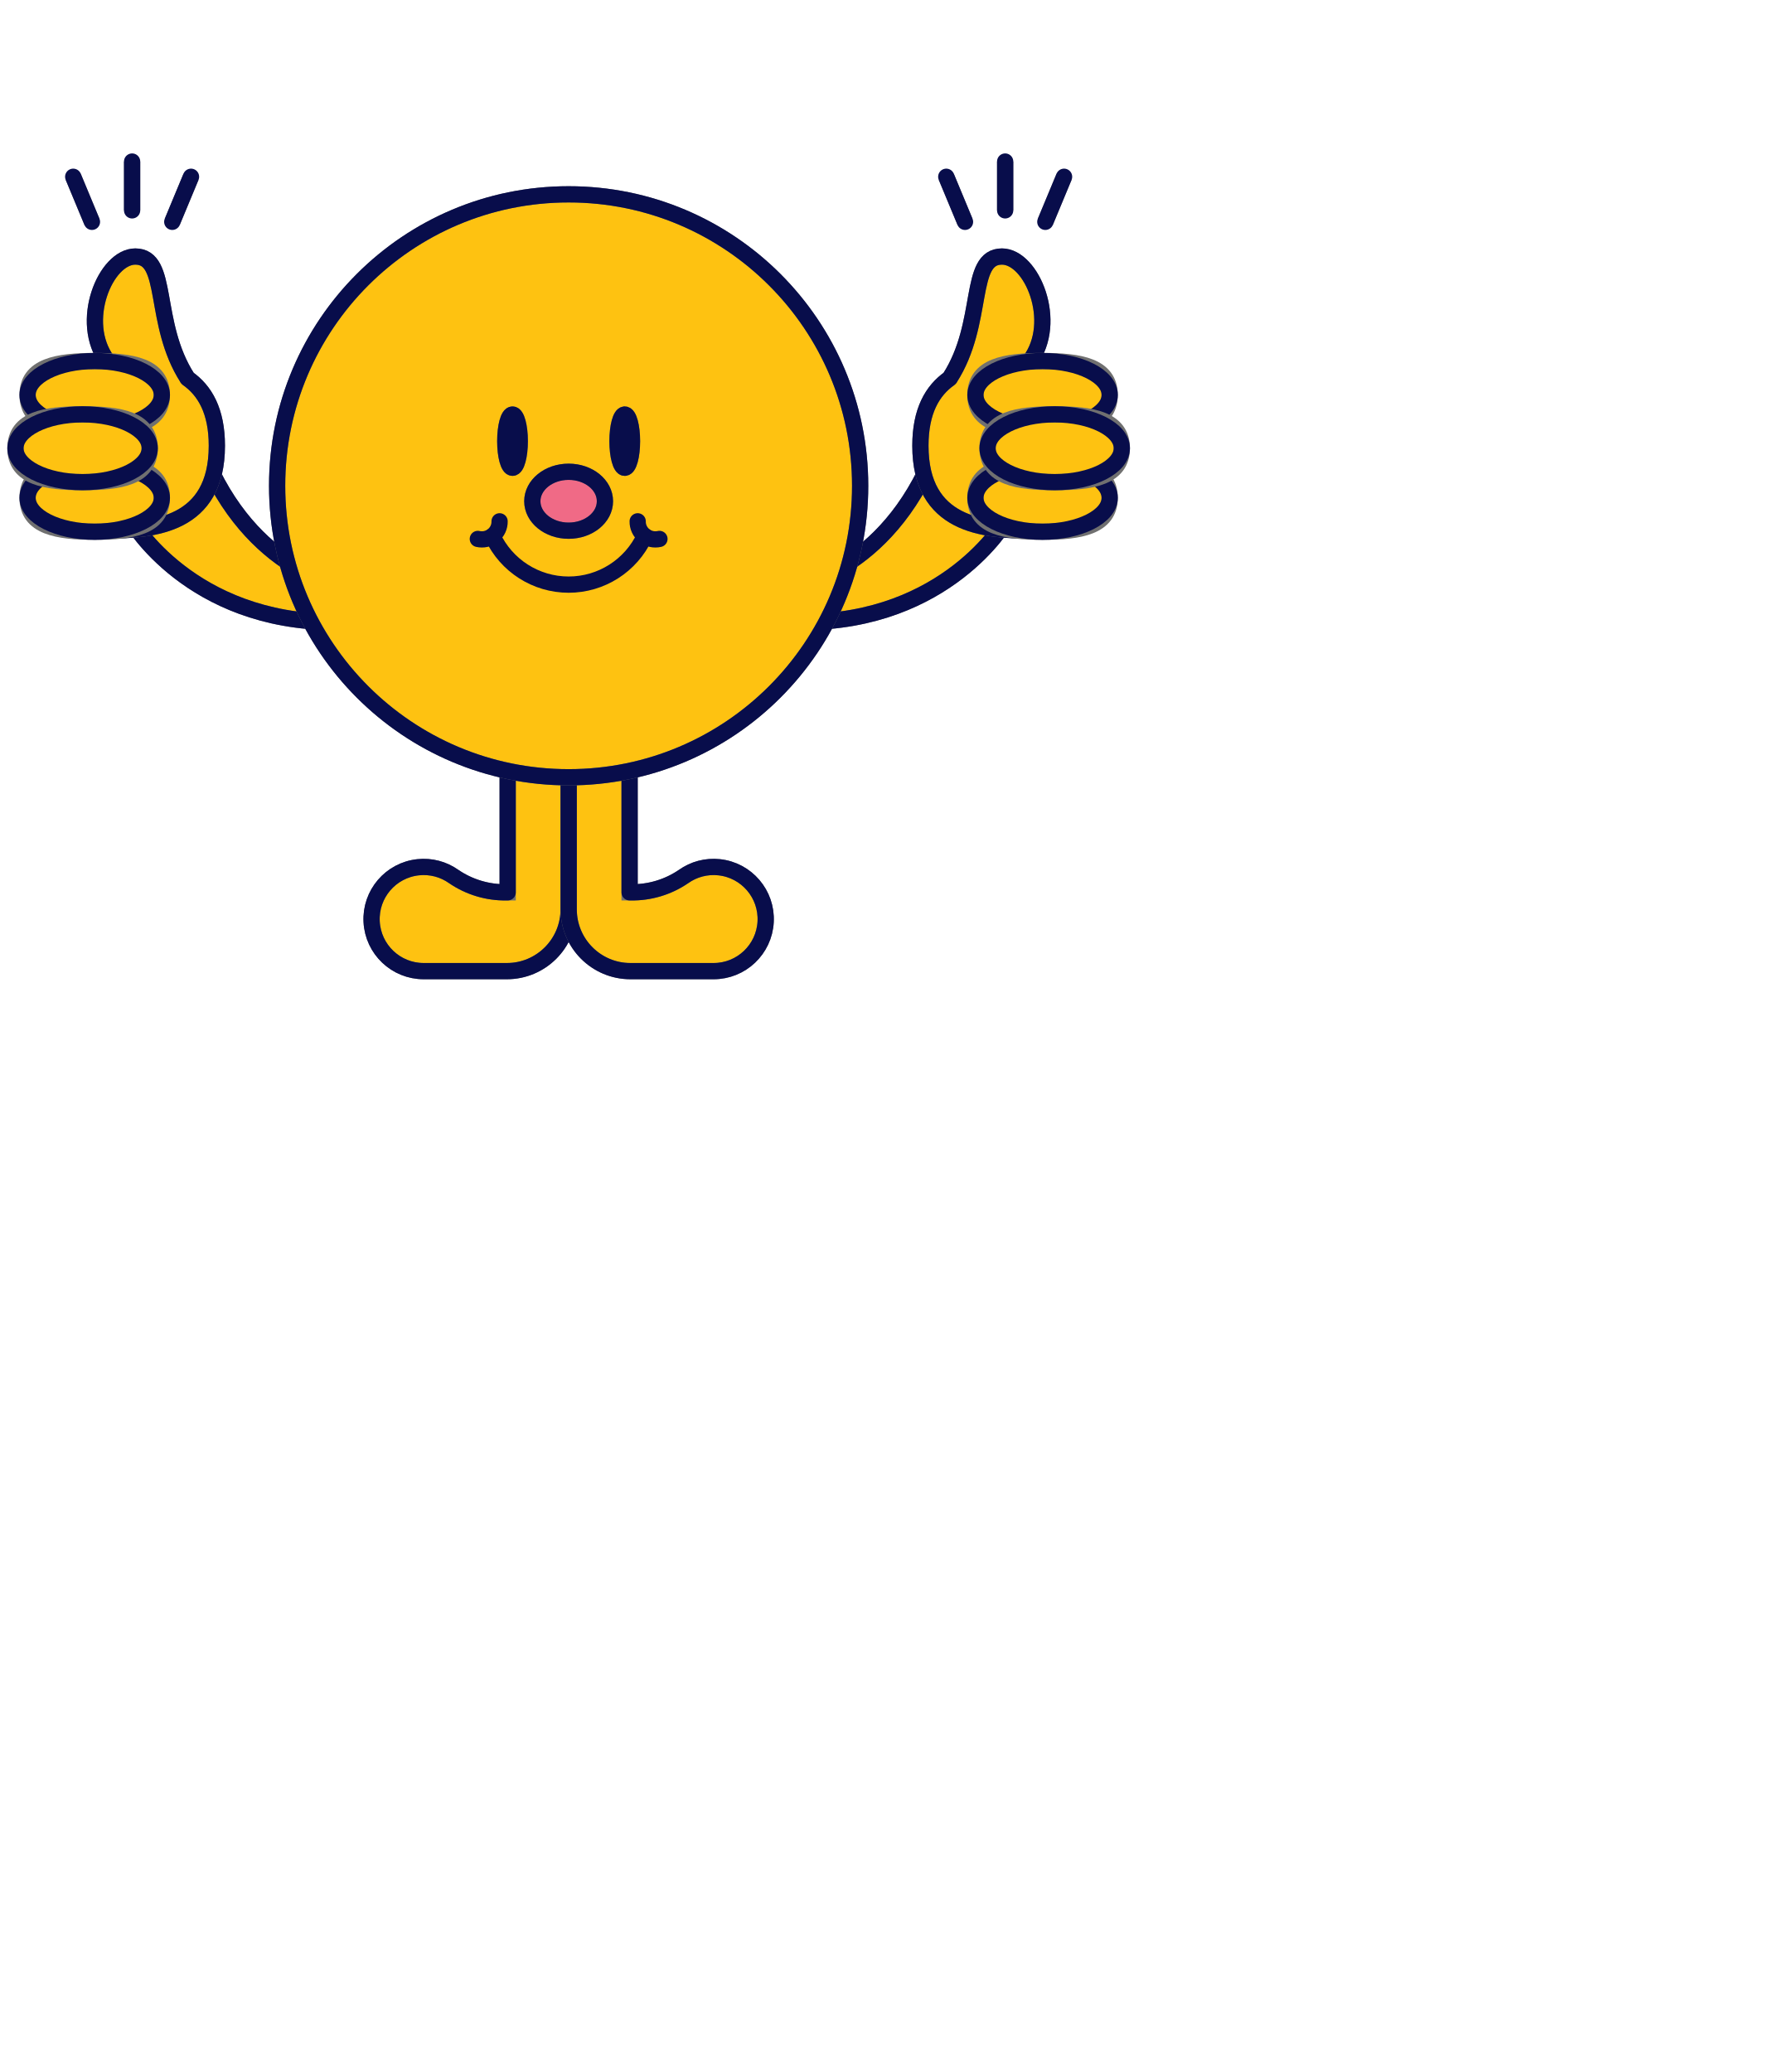
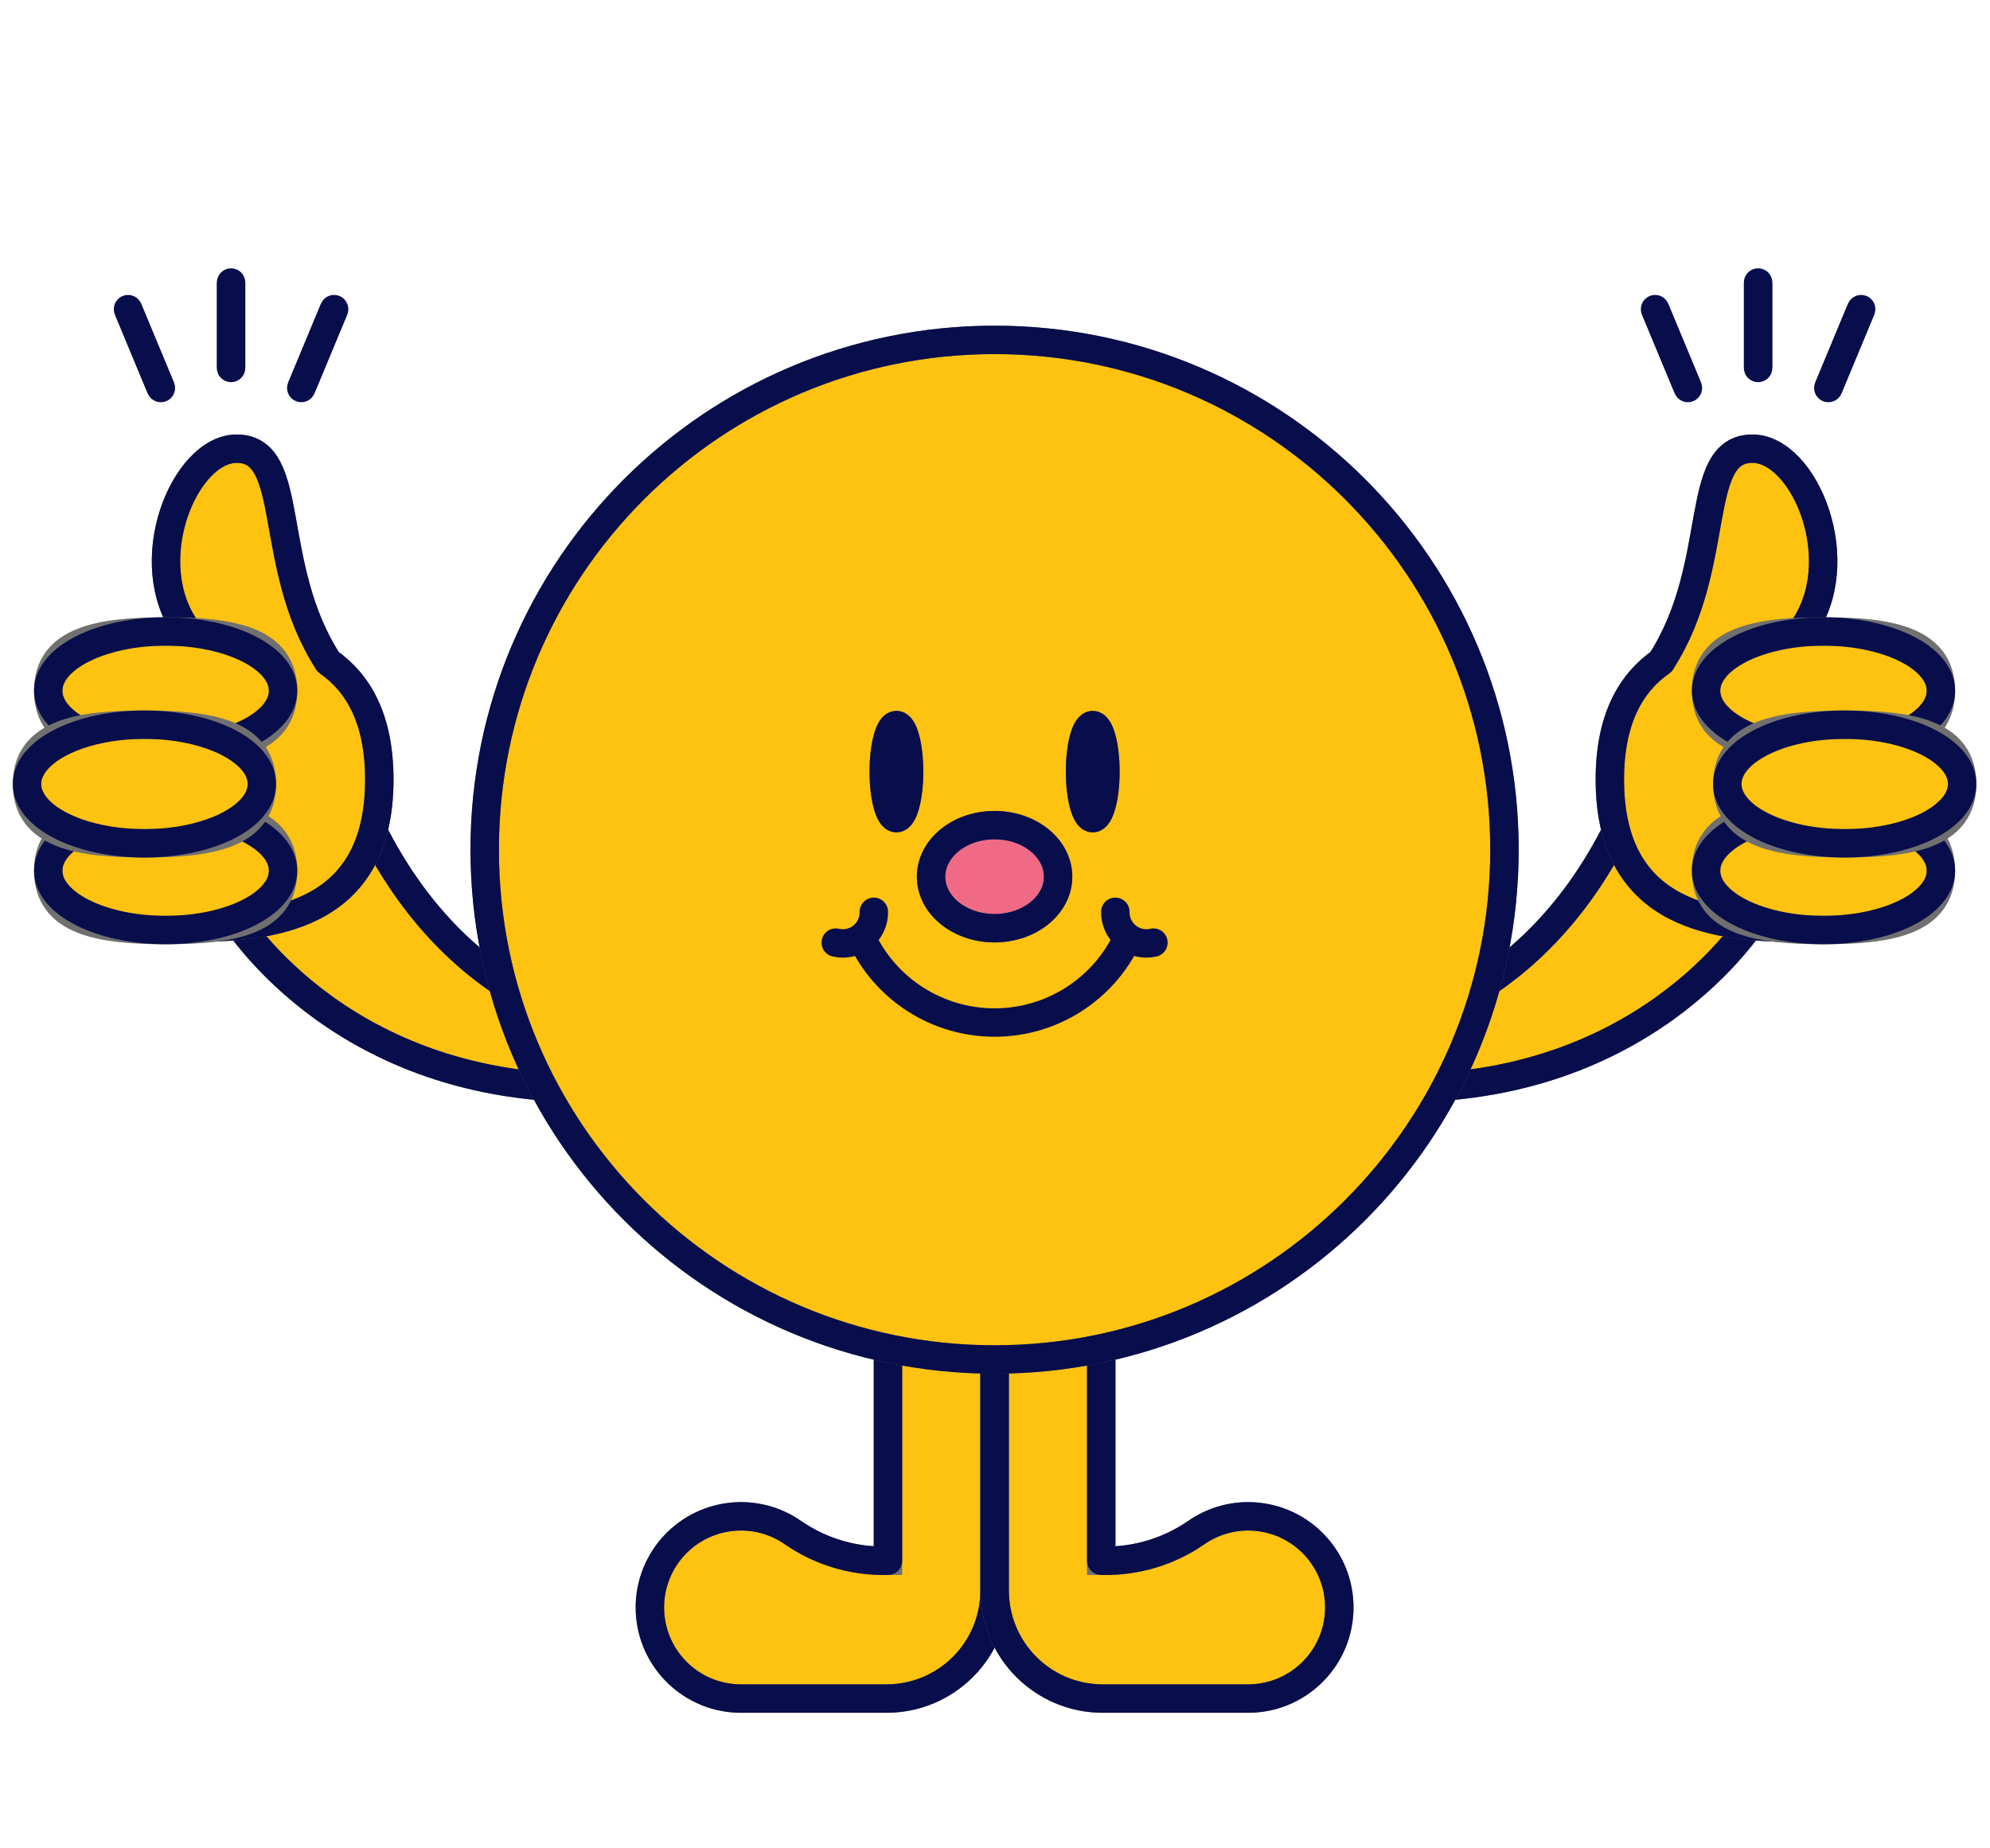
- <svg xmlns="http://www.w3.org/2000/svg" version="1.1" x="0px" y="0px" viewBox="0 0 220 255" style="enable-background:new 0 0 220 255;" xml:space="preserve">
+ <svg xmlns="http://www.w3.org/2000/svg" version="1.1" x="0px" y="0px" viewBox="0 0 140 130" style="enable-background:new 0 0 140 130;" xml:space="preserve">
  <style type="text/css">
#left {animation:left both linear infinite 3s; transform-origin:90% 50%;}
@keyframes left {
0% {transform:translate(0,0) rotate(-3deg); }
10% {transform:translate(0%,2%) rotate(0deg);}
20% {transform:translate(0,0) rotate(-3deg);}
30% {transform:translate(0,0) rotate(-3deg);}
40% {transform:translate(0%,2%) rotate(0deg);}
50% {transform:translate(0,0) rotate(-3deg);}
100% {transform:translate(0,0) rotate(-3deg);}
}

#right {animation:right both linear infinite 3s; transform-origin:-10% 40%;}
@keyframes right {
0% {transform:translate(0,0) rotate(3deg); }
10% {transform:translate(0%,2%) rotate(0deg);}
20% {transform:translate(0,0) rotate(3deg);}
30% {transform:translate(0,0) rotate(3deg);}
40% {transform:translate(0%,2%) rotate(0deg);}
50% {transform:translate(0,0) rotate(3deg);}
100% {transform:translate(0,0) rotate(3deg);}
}

#line {animation:line both linear infinite 3s; transform:translate(0%,1%);}
@keyframes line {
0% {opacity:0 }
10% {opacity:100}
20% {opacity:0}
30% {opacity:0}
40% {opacity:100}
50% {opacity:0}
100% {opacity:0}
}



</style>
  <defs>
  </defs>
  <g id="그룹_112997" data-name="그룹 112997" transform="translate(-1381 -941)">
    <g id="그룹_112989" data-name="그룹 112989" transform="translate(1381.942 959.923)">
      <g id="그룹_112990" data-name="그룹 112990" clip-path="url(#clip-path)">
        <g id="left">
          <path id="패스_38747" data-name="패스 38747" d="M177.986,64.211s-7.175,12.4-24.968,12.4V71.874s12.094-2.342,17.33-19.281" transform="translate(-55.209 -18.976)" fill="#fec211" stroke="#707070" stroke-width="2" />
          <path id="패스_38748" data-name="패스 38748" d="M177.986,64.211s-7.175,12.4-24.968,12.4V71.874s12.094-2.342,17.33-19.281" transform="translate(-55.209 -18.976)" fill="none" stroke="#080d4b" stroke-linecap="round" stroke-linejoin="round" stroke-width="2" />
          <path id="패스_38749" data-name="패스 38749" d="M179.33,34.774c0-.007,0-.015,0-.021,4.374-6.806,2.168-14.966,6.414-14.966,3.676,0,7.029,8.042,3.438,12.856h.046c5.76,0,7.342,4.669,7.342,10.43s-1.582,10.43-7.342,10.43-13.518-.631-13.518-10.43c0-4.275,1.477-6.8,3.62-8.3" transform="translate(-63.396 -7.139)" fill="#fec211" stroke="#707070" stroke-width="2" />
          <path id="패스_38750" data-name="패스 38750" d="M179.33,34.774c0-.007,0-.015,0-.021,4.374-6.806,2.168-14.966,6.414-14.966,3.676,0,7.029,8.042,3.438,12.856h.046c5.76,0,7.342,4.669,7.342,10.43s-1.582,10.43-7.342,10.43-13.518-.631-13.518-10.43C175.71,38.8,177.187,36.268,179.33,34.774Z" transform="translate(-63.396 -7.139)" fill="none" stroke="#080d4b" stroke-linecap="round" stroke-linejoin="round" stroke-width="2" />
          <path id="패스_38751" data-name="패스 38751" d="M186.3,44.082c0,3.58,3.7,4.173,8.261,4.173s8.261-.593,8.261-4.173-3.7-4.173-8.261-4.173-8.261.593-8.261,4.173" transform="translate(-67.219 -14.399)" fill="#fec211" stroke="#707070" stroke-width="2" />
          <ellipse id="타원_724" data-name="타원 724" cx="8.261" cy="4.173" rx="8.261" ry="4.173" transform="translate(119.085 25.51)" fill="none" stroke="#080d4b" stroke-linecap="round" stroke-linejoin="round" stroke-width="2" />
          <path id="패스_38752" data-name="패스 38752" d="M186.3,63.891c0,3.58,3.7,4.173,8.261,4.173s8.261-.593,8.261-4.173-3.7-4.173-8.261-4.173-8.261.593-8.261,4.173" transform="translate(-67.219 -21.546)" fill="#fec211" stroke="#707070" stroke-width="2" />
          <ellipse id="타원_725" data-name="타원 725" cx="8.261" cy="4.173" rx="8.261" ry="4.173" transform="translate(119.085 38.171)" fill="none" stroke="#080d4b" stroke-linecap="round" stroke-linejoin="round" stroke-width="2" />
          <path id="패스_38753" data-name="패스 38753" d="M188.638,54.343c0,3.58,3.7,4.173,8.261,4.173s8.261-.593,8.261-4.173-3.7-4.173-8.261-4.173-8.261.593-8.261,4.173" transform="translate(-68.061 -18.101)" fill="#fec211" stroke="#707070" stroke-width="2" />
          <ellipse id="타원_726" data-name="타원 726" cx="8.261" cy="4.173" rx="8.261" ry="4.173" transform="translate(120.577 32.069)" fill="none" stroke="#080d4b" stroke-linecap="round" stroke-linejoin="round" stroke-width="2" />
        </g>
        <g id="line" class="st0">
          <line id="선_1820" data-name="선 1820" x1="2.307" y1="5.548" transform="translate(115.496 2.83)" fill="#fec211" stroke="#707070" stroke-width="2" />
          <line id="선_1821" data-name="선 1821" x1="2.307" y1="5.548" transform="translate(115.496 2.83)" fill="none" stroke="#080d4b" stroke-linecap="round" stroke-linejoin="round" stroke-width="2" />
        </g>
        <g id="line" class="st0">
          <line id="선_1816" data-name="선 1816" y1="6.008" transform="translate(122.744 0.958)" fill="#fec211" stroke="#707070" stroke-width="2" />
          <line id="선_1817" data-name="선 1817" y1="6.008" transform="translate(122.744 0.958)" fill="none" stroke="#080d4b" stroke-linecap="round" stroke-linejoin="round" stroke-width="2" />
        </g>
        <g id="line" class="st0">
          <line id="선_1818" data-name="선 1818" y1="5.548" x2="2.307" transform="translate(127.685 2.83)" fill="#fec211" stroke="#707070" stroke-width="2" />
          <line id="선_1819" data-name="선 1819" y1="5.548" x2="2.307" transform="translate(127.685 2.83)" fill="none" stroke="#080d4b" stroke-linecap="round" stroke-linejoin="round" stroke-width="2" />
        </g>
        <g id="right">
          <path id="패스_38754" data-name="패스 38754" d="M23.908,64.211s7.175,12.4,24.968,12.4V71.874s-12.094-2.342-17.33-19.281" transform="translate(-8.626 -18.976)" fill="#fec211" stroke="#707070" stroke-width="2" />
          <path id="패스_38755" data-name="패스 38755" d="M23.908,64.211s7.175,12.4,24.968,12.4V71.874s-12.094-2.342-17.33-19.281" transform="translate(-8.626 -18.976)" fill="none" stroke="#080d4b" stroke-linecap="round" stroke-linejoin="round" stroke-width="2" />
          <path id="패스_38756" data-name="패스 38756" d="M24.881,34.774c0-.007,0-.015,0-.021-4.374-6.806-2.168-14.966-6.414-14.966-3.676,0-7.029,8.042-3.438,12.856h-.046c-5.76,0-7.342,4.669-7.342,10.43S9.223,53.5,14.983,53.5,28.5,52.871,28.5,43.072c0-4.275-1.477-6.8-3.62-8.3" transform="translate(-2.757 -7.139)" fill="#fec211" stroke="#707070" stroke-width="2" />
          <path id="패스_38757" data-name="패스 38757" d="M24.881,34.774c0-.007,0-.015,0-.021-4.374-6.806-2.168-14.966-6.414-14.966-3.676,0-7.029,8.042-3.438,12.856h-.046c-5.76,0-7.342,4.669-7.342,10.43S9.223,53.5,14.983,53.5,28.5,52.871,28.5,43.072C28.5,38.8,27.024,36.268,24.881,34.774Z" transform="translate(-2.757 -7.139)" fill="none" stroke="#080d4b" stroke-linecap="round" stroke-linejoin="round" stroke-width="2" />
          <path id="패스_38758" data-name="패스 38758" d="M20.357,44.082c0,3.58-3.7,4.173-8.261,4.173s-8.261-.593-8.261-4.173,3.7-4.173,8.261-4.173,8.261.593,8.261,4.173" transform="translate(-1.384 -14.399)" fill="#fec211" stroke="#707070" stroke-width="2" />
          <ellipse id="타원_727" data-name="타원 727" cx="8.261" cy="4.173" rx="8.261" ry="4.173" transform="translate(2.451 25.51)" fill="none" stroke="#080d4b" stroke-linecap="round" stroke-linejoin="round" stroke-width="2" />
          <path id="패스_38759" data-name="패스 38759" d="M20.357,63.891c0,3.58-3.7,4.173-8.261,4.173s-8.261-.593-8.261-4.173,3.7-4.173,8.261-4.173,8.261.593,8.261,4.173" transform="translate(-1.384 -21.546)" fill="#fec211" stroke="#707070" stroke-width="2" />
          <ellipse id="타원_728" data-name="타원 728" cx="8.261" cy="4.173" rx="8.261" ry="4.173" transform="translate(2.451 38.171)" fill="none" stroke="#080d4b" stroke-linecap="round" stroke-linejoin="round" stroke-width="2" />
          <path id="패스_38760" data-name="패스 38760" d="M18.022,54.343c0,3.58-3.7,4.173-8.261,4.173S1.5,57.922,1.5,54.343,5.2,50.17,9.761,50.17s8.261.593,8.261,4.173" transform="translate(-0.541 -18.101)" fill="#fec211" stroke="#707070" stroke-width="2" />
          <ellipse id="타원_729" data-name="타원 729" cx="8.261" cy="4.173" rx="8.261" ry="4.173" transform="translate(0.959 32.069)" fill="none" stroke="#080d4b" stroke-linecap="round" stroke-linejoin="round" stroke-width="2" />
        </g>
        <g id="line">
          <line id="선_1826" data-name="선 1826" y1="5.548" x2="2.307" transform="translate(20.255 2.83)" fill="#fec211" stroke="#707070" stroke-width="2" />
          <line id="선_1827" data-name="선 1827" y1="5.548" x2="2.307" transform="translate(20.255 2.83)" fill="none" stroke="#080d4b" stroke-linecap="round" stroke-linejoin="round" stroke-width="2" />
        </g>
        <g id="line">
          <line id="선_1822" data-name="선 1822" y1="6.008" transform="translate(15.314 0.958)" fill="#fec211" stroke="#707070" stroke-width="2" />
          <line id="선_1823" data-name="선 1823" y1="6.008" transform="translate(15.314 0.958)" fill="none" stroke="#080d4b" stroke-linecap="round" stroke-linejoin="round" stroke-width="2" />
        </g>
        <g id="line">
          <line id="선_1824" data-name="선 1824" x1="2.307" y1="5.548" transform="translate(8.066 2.83)" fill="#fec211" stroke="#707070" stroke-width="2" />
          <line id="선_1825" data-name="선 1825" x1="2.307" y1="5.548" transform="translate(8.066 2.83)" fill="none" stroke="#080d4b" stroke-linecap="round" stroke-linejoin="round" stroke-width="2" />
        </g>
        <g id="body">
          <path id="패스_38761" data-name="패스 38761" d="M86.806,108.382V130h-.155a11.161,11.161,0,0,1-6.482-1.945,6.378,6.378,0,0,0-4.37-1.144,6.411,6.411,0,0,0,.673,12.787H86.705a7.6,7.6,0,0,0,7.6-7.6V108.382Z" transform="translate(-25.278 -39.104)" fill="#fec211" stroke="#707070" stroke-width="2" />
          <path id="패스_38762" data-name="패스 38762" d="M86.806,108.382V130h-.155a11.161,11.161,0,0,1-6.482-1.945,6.378,6.378,0,0,0-4.37-1.144,6.411,6.411,0,0,0,.673,12.787H86.705a7.6,7.6,0,0,0,7.6-7.6V108.382Z" transform="translate(-25.278 -39.104)" fill="none" stroke="#080d4b" stroke-linecap="round" stroke-linejoin="round" stroke-width="2" />
          <path id="패스_38763" data-name="패스 38763" d="M115.495,108.382V130h.155a11.161,11.161,0,0,0,6.482-1.945,6.378,6.378,0,0,1,4.37-1.144,6.411,6.411,0,0,1-.673,12.787H115.6a7.6,7.6,0,0,1-7.6-7.6V108.382Z" transform="translate(-38.964 -39.104)" fill="#fec211" stroke="#707070" stroke-width="2" />
          <path id="패스_38764" data-name="패스 38764" d="M115.495,108.382V130h.155a11.161,11.161,0,0,0,6.482-1.945,6.378,6.378,0,0,1,4.37-1.144,6.411,6.411,0,0,1-.673,12.787H115.6a7.6,7.6,0,0,1-7.6-7.6V108.382Z" transform="translate(-38.964 -39.104)" fill="none" stroke="#080d4b" stroke-linecap="round" stroke-linejoin="round" stroke-width="2" />
          <path id="패스_38765" data-name="패스 38765" d="M123.617,43.683A35.871,35.871,0,1,1,87.746,7.812a35.871,35.871,0,0,1,35.871,35.871" transform="translate(-18.717 -2.819)" fill="#fec211" stroke="#707070" stroke-width="2" />
          <path id="패스_38766" data-name="패스 38766" d="M123.617,43.683A35.871,35.871,0,1,1,87.746,7.812,35.871,35.871,0,0,1,123.617,43.683Z" transform="translate(-18.717 -2.819)" fill="none" stroke="#080d4b" stroke-linecap="round" stroke-linejoin="round" stroke-width="2" />
          <path id="패스_38767" data-name="패스 38767" d="M93.342,73.609a10.326,10.326,0,0,0,18.73,0" transform="translate(-33.678 -26.558)" fill="none" stroke="#080d4b" stroke-linecap="round" stroke-linejoin="round" stroke-width="2" />
          <path id="패스_38768" data-name="패스 38768" d="M93.19,70.769a2.179,2.179,0,0,1-2.678,2.168" transform="translate(-32.657 -25.534)" fill="none" stroke="#080d4b" stroke-linecap="round" stroke-linejoin="round" stroke-width="2" />
          <path id="패스_38769" data-name="패스 38769" d="M121.266,70.769a2.179,2.179,0,0,0,2.678,2.168" transform="translate(-43.741 -25.534)" fill="none" stroke="#080d4b" stroke-linecap="round" stroke-linejoin="round" stroke-width="2" />
          <path id="패스_38770" data-name="패스 38770" d="M109.939,64.855c0,2-2,3.626-4.468,3.626S101,66.857,101,64.855s2-3.626,4.468-3.626,4.468,1.623,4.468,3.626" transform="translate(-36.442 -22.092)" fill="#f06a86" stroke="#707070" stroke-width="2" />
          <ellipse id="타원_730" data-name="타원 730" cx="4.468" cy="3.626" rx="4.468" ry="3.626" transform="translate(64.561 39.137)" fill="none" stroke="#080d4b" stroke-linecap="round" stroke-linejoin="round" stroke-width="2" />
          <path id="패스_38771" data-name="패스 38771" d="M97.578,53.485c0,1.81-.4,3.277-.892,3.277s-.892-1.467-.892-3.277.4-3.277.892-3.277.892,1.467.892,3.277" transform="translate(-34.563 -18.115)" fill="#080d4b" stroke="#707070" stroke-width="2" />
          <path id="패스_38772" data-name="패스 38772" d="M97.578,53.485c0,1.81-.4,3.277-.892,3.277s-.892-1.467-.892-3.277.4-3.277.892-3.277S97.578,51.675,97.578,53.485Z" transform="translate(-34.563 -18.115)" fill="none" stroke="#080d4b" stroke-linecap="round" stroke-linejoin="round" stroke-width="2" />
          <path id="패스_38773" data-name="패스 38773" d="M117.4,53.485c0,1.81.4,3.277.892,3.277s.892-1.467.892-3.277-.4-3.277-.892-3.277-.892,1.467-.892,3.277" transform="translate(-42.358 -18.115)" fill="#080d4b" stroke="#707070" stroke-width="2" />
          <path id="패스_38774" data-name="패스 38774" d="M117.4,53.485c0,1.81.4,3.277.892,3.277s.892-1.467.892-3.277-.4-3.277-.892-3.277S117.4,51.675,117.4,53.485Z" transform="translate(-42.358 -18.115)" fill="none" stroke="#080d4b" stroke-linecap="round" stroke-linejoin="round" stroke-width="2" />
        </g>
      </g>
    </g>
    <rect id="사각형_20759" data-name="사각형 20759" width="140" height="140" transform="translate(1381 941)" fill="none" />
  </g>
</svg>
